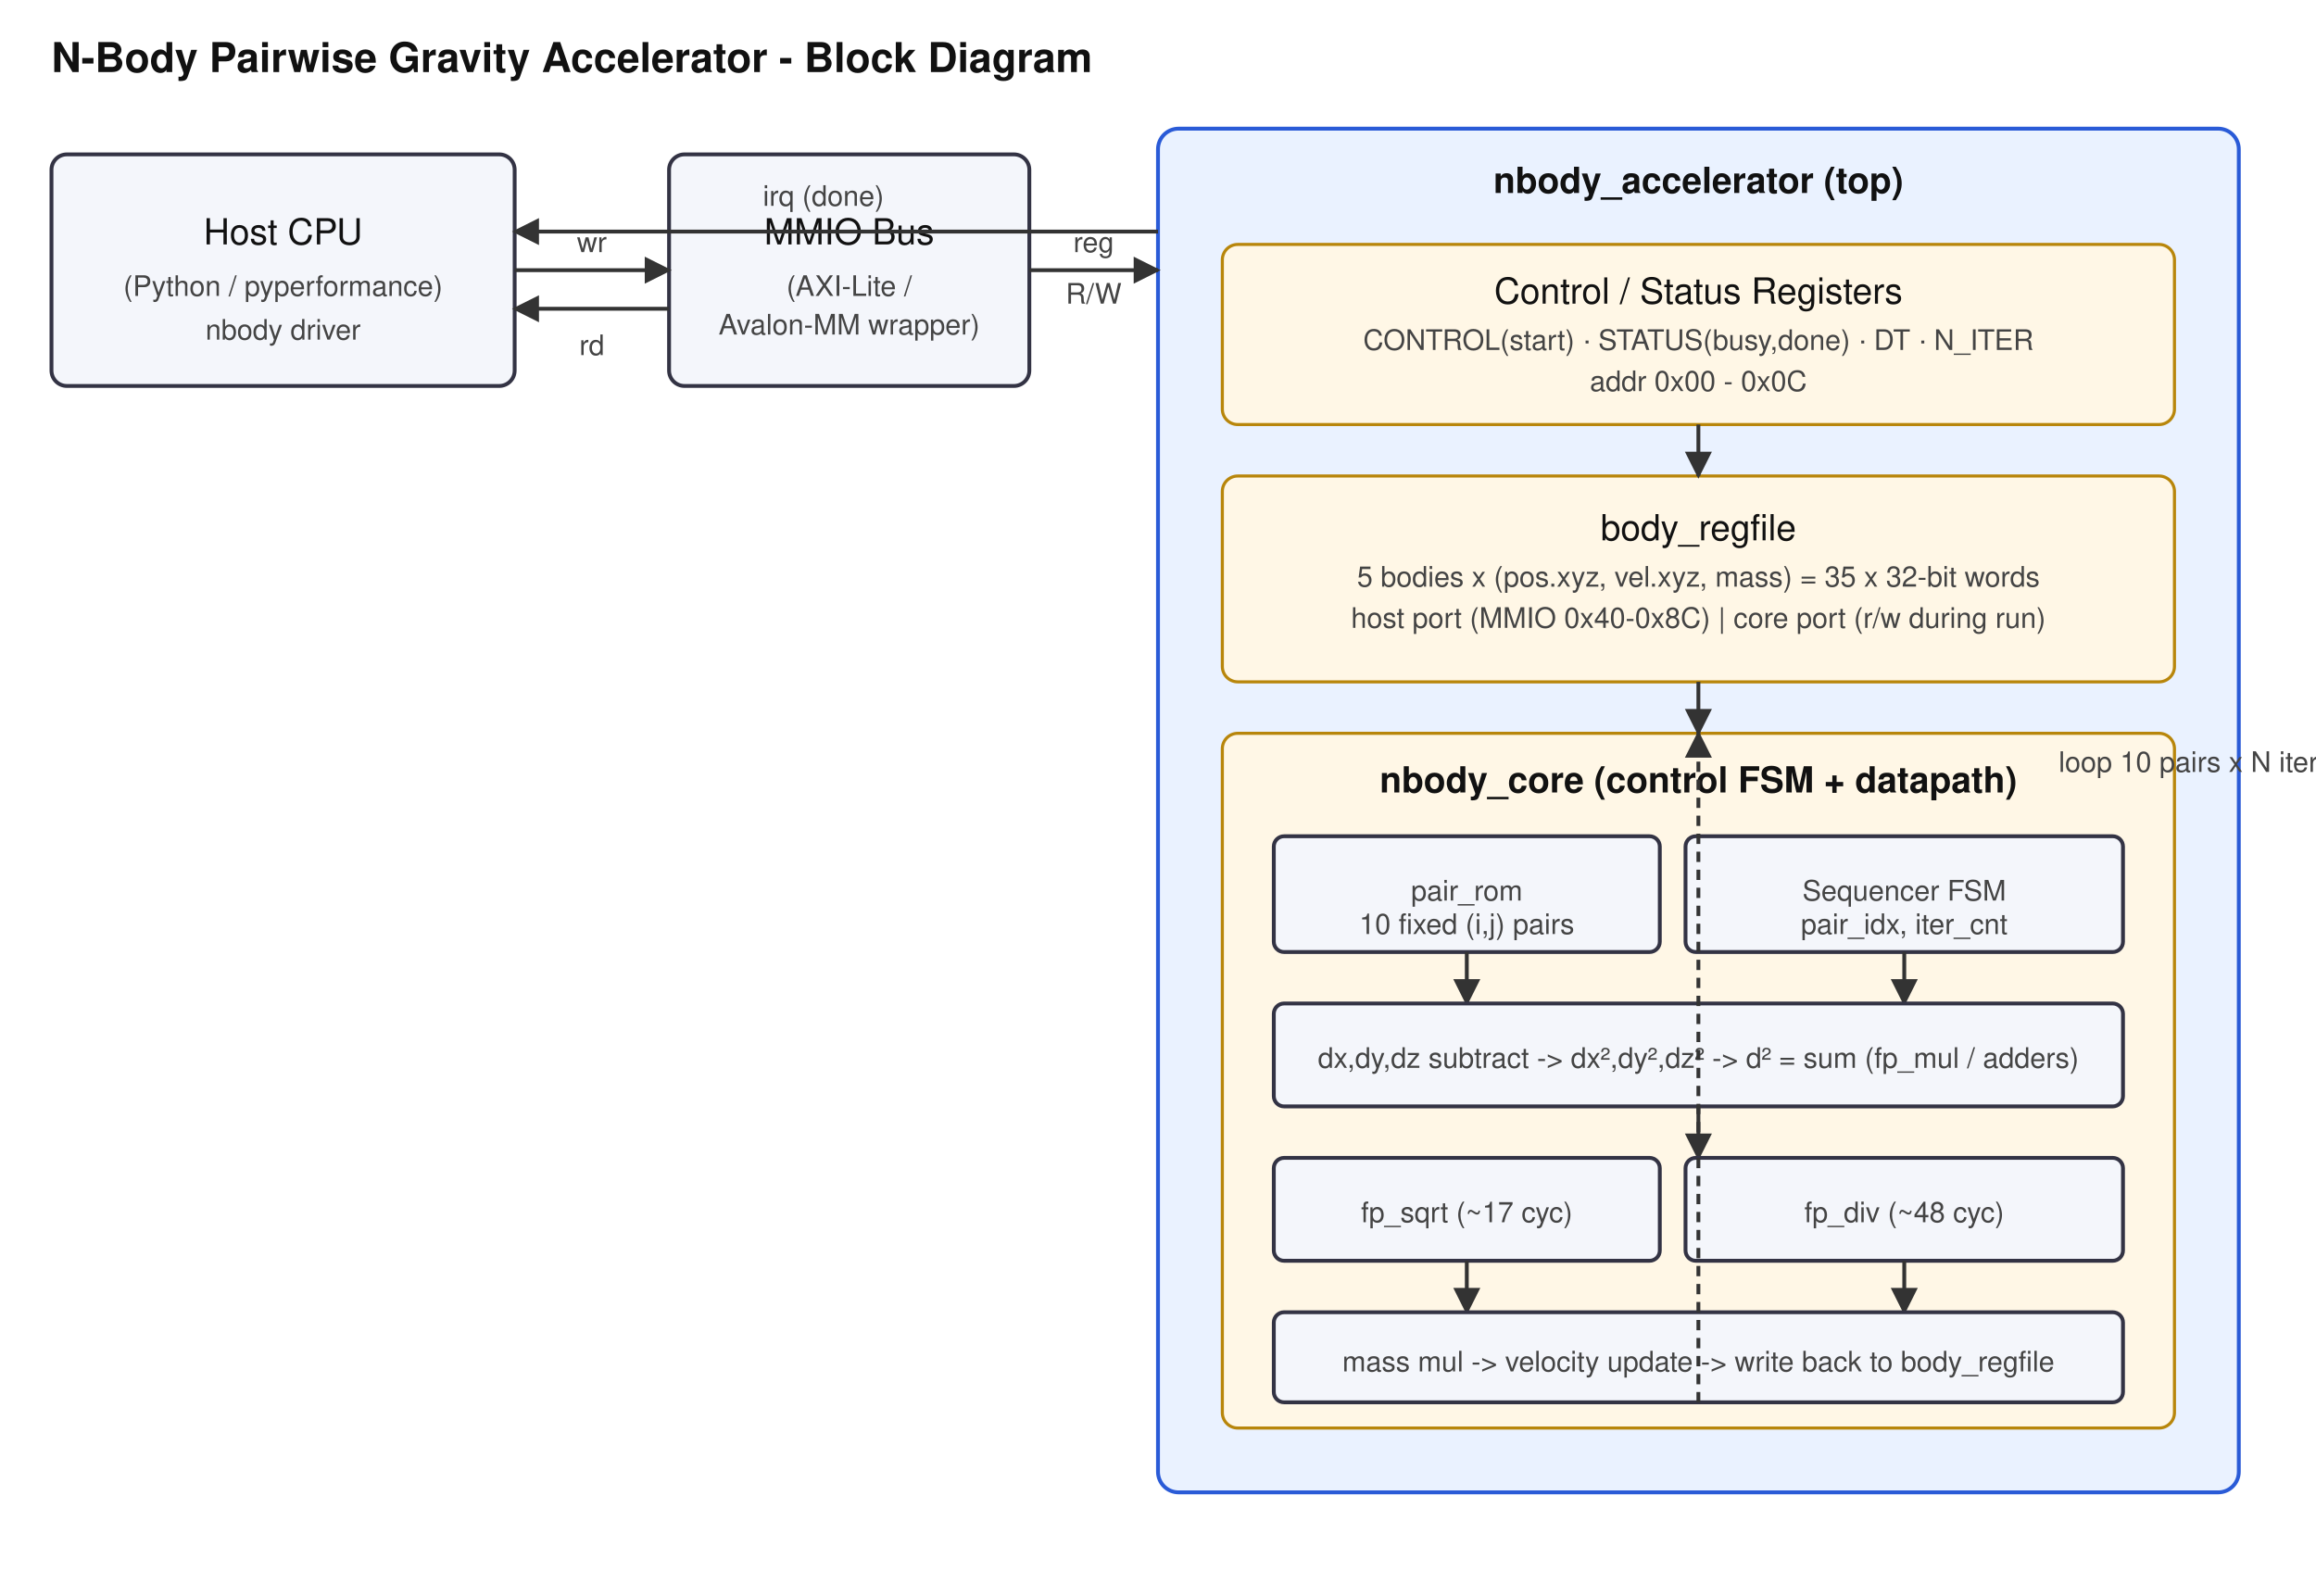
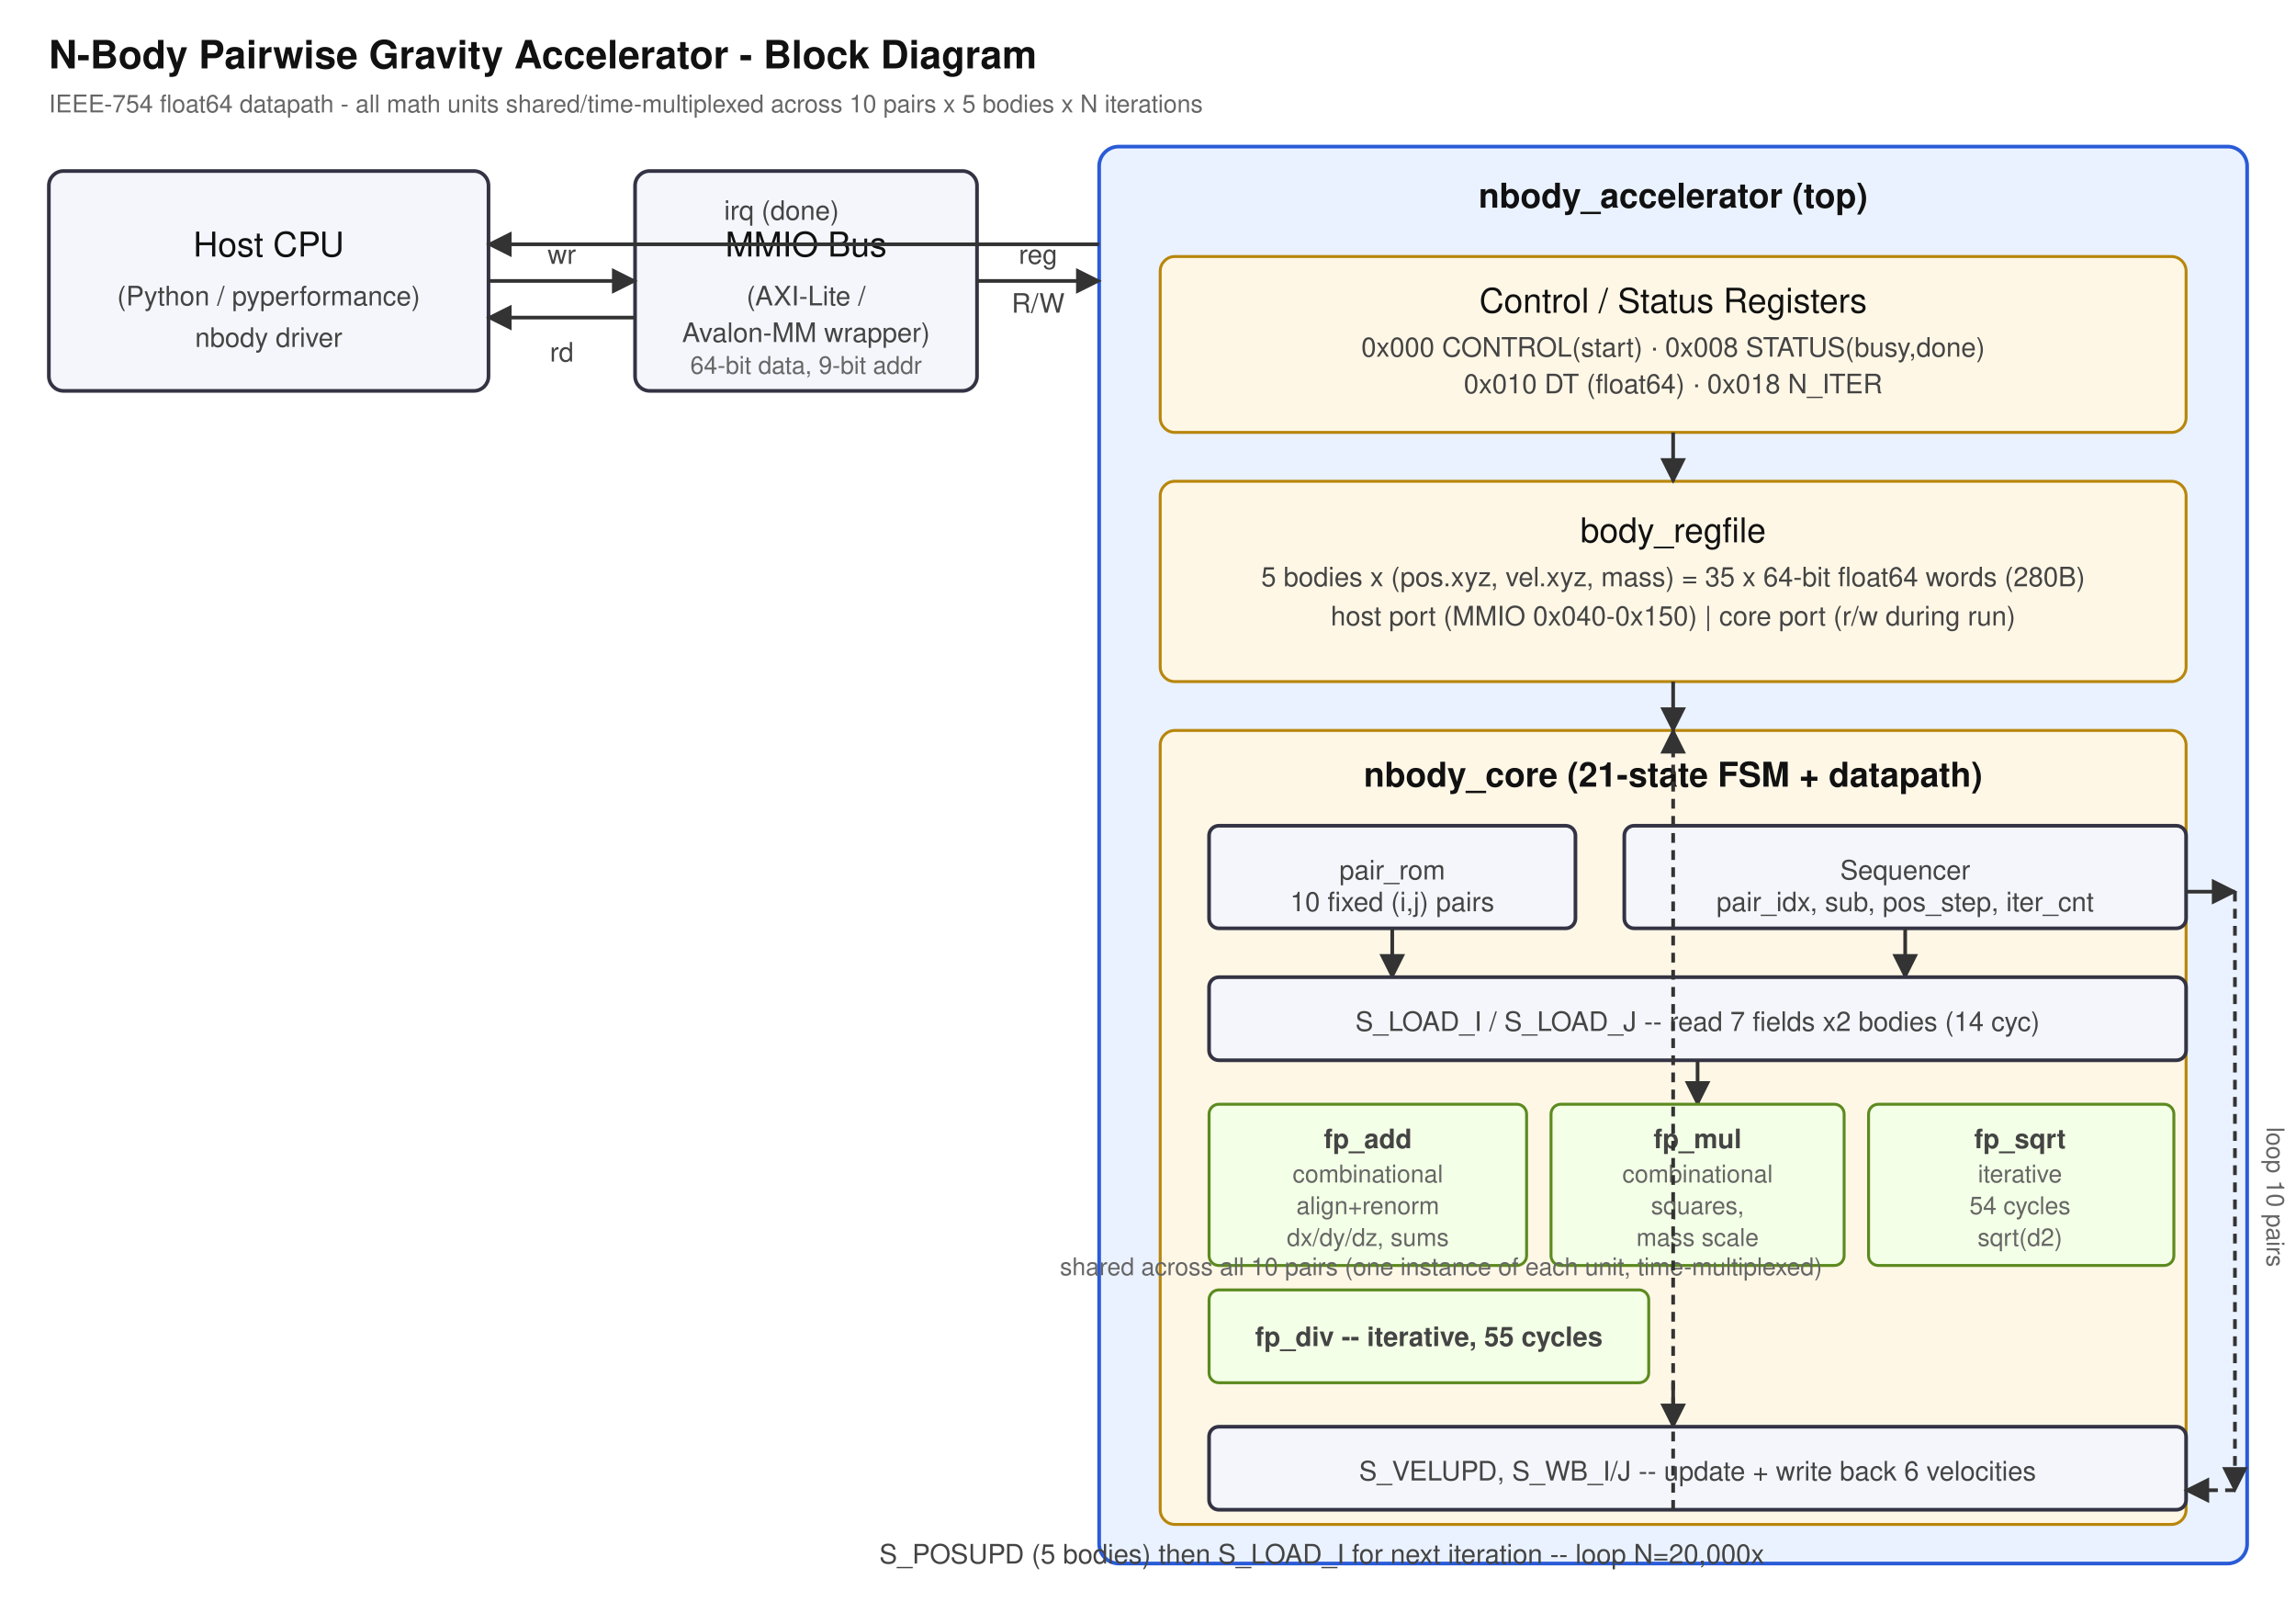
- <svg xmlns="http://www.w3.org/2000/svg" viewBox="0 0 900 620" font-family="Helvetica,Arial,sans-serif">
+ <svg xmlns="http://www.w3.org/2000/svg" viewBox="0 0 940 660" font-family="Helvetica,Arial,sans-serif">
  <defs>
    <marker id="arrow" viewBox="0 0 10 10" refX="9" refY="5" markerWidth="7" markerHeight="7" orient="auto-start-reverse">
      <path d="M0,0 L10,5 L0,10 z" fill="#333" />
    </marker>
  </defs>
  <style>
    .box { fill:#f4f6fb; stroke:#334; stroke-width:1.5; }
    .core { fill:#eaf2ff; stroke:#2a5bd7; stroke-width:1.5; }
    .unit { fill:#fff7e6; stroke:#b8860b; stroke-width:1.2; }
+     .math { fill:#f3ffe6; stroke:#5c8a1f; stroke-width:1.2; }
    .lbl { font-size:14px; fill:#111; }
    .sub { font-size:11px; fill:#444; }
    .title { font-size:16px; font-weight:bold; fill:#111; }
+     .sub2 { font-size:10px; fill:#666; }
    line, path.wire { stroke:#333; stroke-width:1.5; fill:none; marker-end:url(#arrow); }
  </style>
  <text x="20" y="28" class="title">N-Body Pairwise Gravity Accelerator - Block Diagram</text>
-   <rect x="20" y="60" width="180" height="90" rx="6" class="box" />
-   <text x="110" y="95" class="lbl" text-anchor="middle">Host CPU</text>
-   <text x="110" y="115" class="sub" text-anchor="middle">(Python / pyperformance)</text>
-   <text x="110" y="132" class="sub" text-anchor="middle">nbody driver</text>
-   <rect x="260" y="60" width="140" height="90" rx="6" class="box" />
-   <text x="330" y="95" class="lbl" text-anchor="middle">MMIO Bus</text>
-   <text x="330" y="115" class="sub" text-anchor="middle">(AXI-Lite /</text>
-   <text x="330" y="130" class="sub" text-anchor="middle">Avalon-MM wrapper)</text>
-   <line x1="200" y1="105" x2="260" y2="105" class="wire" />
-   <line x1="260" y1="120" x2="200" y2="120" class="wire" marker-end="url(#arrow)" />
-   <text x="230" y="98" class="sub" text-anchor="middle">wr</text>
-   <text x="230" y="138" class="sub" text-anchor="middle">rd</text>
-   <rect x="450" y="50" width="420" height="530" rx="8" class="core" />
-   <text x="660" y="75" class="lbl" text-anchor="middle" font-weight="bold">nbody_accelerator (top)</text>
-   <line x1="400" y1="105" x2="450" y2="105" class="wire" />
-   <text x="425" y="98" class="sub" text-anchor="middle">reg</text>
-   <text x="425" y="118" class="sub" text-anchor="middle">R/W</text>
-   <rect x="475" y="95" width="370" height="70" rx="6" class="unit" />
-   <text x="660" y="118" class="lbl" text-anchor="middle">Control / Status Registers</text>
-   <text x="660" y="136" class="sub" text-anchor="middle">CONTROL(start) · STATUS(busy,done) · DT · N_ITER</text>
-   <text x="660" y="152" class="sub" text-anchor="middle">addr 0x00 - 0x0C</text>
-   <rect x="475" y="185" width="370" height="80" rx="6" class="unit" />
-   <text x="660" y="210" class="lbl" text-anchor="middle">body_regfile</text>
-   <text x="660" y="228" class="sub" text-anchor="middle">5 bodies x (pos.xyz, vel.xyz, mass) = 35 x 32-bit words</text>
-   <text x="660" y="244" class="sub" text-anchor="middle">host port (MMIO 0x40-0x8C)  |  core port (r/w during run)</text>
-   <line x1="660" y1="165" x2="660" y2="185" class="wire" />
-   <rect x="475" y="285" width="370" height="270" rx="6" class="unit" />
-   <text x="660" y="308" class="lbl" text-anchor="middle" font-weight="bold">nbody_core (control FSM + datapath)</text>
-   <line x1="660" y1="265" x2="660" y2="285" class="wire" />
-   <rect x="495" y="325" width="150" height="45" rx="4" class="box" />
-   <text x="570" y="350" class="sub" text-anchor="middle">pair_rom</text>
-   <text x="570" y="363" class="sub" text-anchor="middle">10 fixed (i,j) pairs</text>
-   <rect x="655" y="325" width="170" height="45" rx="4" class="box" />
-   <text x="740" y="350" class="sub" text-anchor="middle">Sequencer FSM</text>
-   <text x="740" y="363" class="sub" text-anchor="middle">pair_idx, iter_cnt</text>
-   <line x1="570" y1="370" x2="570" y2="390" class="wire" />
-   <line x1="740" y1="370" x2="740" y2="390" class="wire" />
-   <rect x="495" y="390" width="330" height="40" rx="4" class="box" />
-   <text x="660" y="415" class="sub" text-anchor="middle">dx,dy,dz subtract -&gt; dx²,dy²,dz² -&gt; d² = sum (fp_mul / adders)</text>
-   <line x1="660" y1="430" x2="660" y2="450" class="wire" />
-   <rect x="495" y="450" width="150" height="40" rx="4" class="box" />
-   <text x="570" y="475" class="sub" text-anchor="middle">fp_sqrt (~17 cyc)</text>
-   <rect x="655" y="450" width="170" height="40" rx="4" class="box" />
-   <text x="740" y="475" class="sub" text-anchor="middle">fp_div (~48 cyc)</text>
-   <line x1="570" y1="490" x2="570" y2="510" class="wire" />
-   <line x1="740" y1="490" x2="740" y2="510" class="wire" />
-   <rect x="495" y="510" width="330" height="35" rx="4" class="box" />
-   <text x="660" y="533" class="sub" text-anchor="middle">mass mul -&gt; velocity update -&gt; write back to body_regfile</text>
-   <line x1="660" y1="545" x2="660" y2="285" class="wire" stroke-dasharray="4,3" />
-   <text x="800" y="300" class="sub" fill="#a33">loop 10 pairs x N iters</text>
-   <line x1="450" y1="90" x2="200" y2="90" class="wire" />
-   <text x="320" y="80" class="sub" text-anchor="middle">irq (done)</text>
+   <text x="20" y="46" class="sub2">IEEE-754 float64 datapath - all math units shared/time-multiplexed across 10 pairs x 5 bodies x N iterations</text>
+   <rect x="20" y="70" width="180" height="90" rx="6" class="box" />
+   <text x="110" y="105" class="lbl" text-anchor="middle">Host CPU</text>
+   <text x="110" y="125" class="sub" text-anchor="middle">(Python / pyperformance)</text>
+   <text x="110" y="142" class="sub" text-anchor="middle">nbody driver</text>
+   <rect x="260" y="70" width="140" height="90" rx="6" class="box" />
+   <text x="330" y="105" class="lbl" text-anchor="middle">MMIO Bus</text>
+   <text x="330" y="125" class="sub" text-anchor="middle">(AXI-Lite /</text>
+   <text x="330" y="140" class="sub" text-anchor="middle">Avalon-MM wrapper)</text>
+   <text x="330" y="153" class="sub2" text-anchor="middle">64-bit data, 9-bit addr</text>
+   <line x1="200" y1="115" x2="260" y2="115" class="wire" />
+   <line x1="260" y1="130" x2="200" y2="130" class="wire" marker-end="url(#arrow)" />
+   <text x="230" y="108" class="sub" text-anchor="middle">wr</text>
+   <text x="230" y="148" class="sub" text-anchor="middle">rd</text>
+   <rect x="450" y="60" width="470" height="580" rx="8" class="core" />
+   <text x="685" y="85" class="lbl" text-anchor="middle" font-weight="bold">nbody_accelerator (top)</text>
+   <line x1="400" y1="115" x2="450" y2="115" class="wire" />
+   <text x="425" y="108" class="sub" text-anchor="middle">reg</text>
+   <text x="425" y="128" class="sub" text-anchor="middle">R/W</text>
+   <rect x="475" y="105" width="420" height="72" rx="6" class="unit" />
+   <text x="685" y="128" class="lbl" text-anchor="middle">Control / Status Registers</text>
+   <text x="685" y="146" class="sub" text-anchor="middle">0x000 CONTROL(start) · 0x008 STATUS(busy,done)</text>
+   <text x="685" y="161" class="sub" text-anchor="middle">0x010 DT (float64) · 0x018 N_ITER</text>
+   <rect x="475" y="197" width="420" height="82" rx="6" class="unit" />
+   <text x="685" y="222" class="lbl" text-anchor="middle">body_regfile</text>
+   <text x="685" y="240" class="sub" text-anchor="middle">5 bodies x (pos.xyz, vel.xyz, mass) = 35 x 64-bit float64 words (280B)</text>
+   <text x="685" y="256" class="sub" text-anchor="middle">host port (MMIO 0x040-0x150)  |  core port (r/w during run)</text>
+   <line x1="685" y1="177" x2="685" y2="197" class="wire" />
+   <rect x="475" y="299" width="420" height="325" rx="6" class="unit" />
+   <text x="685" y="322" class="lbl" text-anchor="middle" font-weight="bold">nbody_core (21-state FSM + datapath)</text>
+   <line x1="685" y1="279" x2="685" y2="299" class="wire" />
+   <rect x="495" y="338" width="150" height="42" rx="4" class="box" />
+   <text x="570" y="360" class="sub" text-anchor="middle">pair_rom</text>
+   <text x="570" y="373" class="sub" text-anchor="middle">10 fixed (i,j) pairs</text>
+   <rect x="665" y="338" width="230" height="42" rx="4" class="box" />
+   <text x="780" y="360" class="sub" text-anchor="middle">Sequencer</text>
+   <text x="780" y="373" class="sub" text-anchor="middle">pair_idx, sub, pos_step, iter_cnt</text>
+   <line x1="570" y1="380" x2="570" y2="400" class="wire" />
+   <line x1="780" y1="380" x2="780" y2="400" class="wire" />
+   <rect x="495" y="400" width="400" height="34" rx="4" class="box" />
+   <text x="695" y="422" class="sub" text-anchor="middle">S_LOAD_I / S_LOAD_J -- read 7 fields x2 bodies (14 cyc)</text>
+   <line x1="695" y1="434" x2="695" y2="452" class="wire" />
+   <rect x="495" y="452" width="130" height="66" rx="4" class="math" />
+   <text x="560" y="470" class="sub" text-anchor="middle" font-weight="bold">fp_add</text>
+   <text x="560" y="484" class="sub2" text-anchor="middle">combinational</text>
+   <text x="560" y="497" class="sub2" text-anchor="middle">align+renorm</text>
+   <text x="560" y="510" class="sub2" text-anchor="middle">dx/dy/dz, sums</text>
+   <rect x="635" y="452" width="120" height="66" rx="4" class="math" />
+   <text x="695" y="470" class="sub" text-anchor="middle" font-weight="bold">fp_mul</text>
+   <text x="695" y="484" class="sub2" text-anchor="middle">combinational</text>
+   <text x="695" y="497" class="sub2" text-anchor="middle">squares,</text>
+   <text x="695" y="510" class="sub2" text-anchor="middle">mass scale</text>
+   <rect x="765" y="452" width="125" height="66" rx="4" class="math" />
+   <text x="827" y="470" class="sub" text-anchor="middle" font-weight="bold">fp_sqrt</text>
+   <text x="827" y="484" class="sub2" text-anchor="middle">iterative</text>
+   <text x="827" y="497" class="sub2" text-anchor="middle">54 cycles</text>
+   <text x="827" y="510" class="sub2" text-anchor="middle">sqrt(d2)</text>
+   <rect x="495" y="528" width="180" height="38" rx="4" class="math" />
+   <text x="585" y="551" class="sub" text-anchor="middle" font-weight="bold">fp_div -- iterative, 55 cycles</text>
+   <text x="590" y="522" class="sub2" text-anchor="middle">shared across all 10 pairs (one instance of each unit, time-multiplexed)</text>
+   <line x1="685" y1="566" x2="685" y2="584" class="wire" />
+   <rect x="495" y="584" width="400" height="34" rx="4" class="box" />
+   <text x="695" y="606" class="sub" text-anchor="middle">S_VELUPD, S_WB_I/J -- update + write back 6 velocities</text>
+   <line x1="895" y1="365" x2="915" y2="365" class="wire" />
+   <line x1="915" y1="365" x2="915" y2="610" class="wire" stroke-dasharray="4,3" />
+   <line x1="915" y1="610" x2="895" y2="610" class="wire" stroke-dasharray="4,3" marker-end="url(#arrow)" />
+   <text x="928" y="490" class="sub2" fill="#a33" transform="rotate(90 928 490)" text-anchor="middle">loop 10 pairs</text>
+   <line x1="685" y1="618" x2="685" y2="299" class="wire" stroke-dasharray="4,3" />
+   <text x="360" y="640" class="sub" fill="#a33">S_POSUPD (5 bodies) then S_LOAD_I for next iteration -- loop N=20,000x</text>
+   <line x1="450" y1="100" x2="200" y2="100" class="wire" />
+   <text x="320" y="90" class="sub" text-anchor="middle">irq (done)</text>
</svg>
